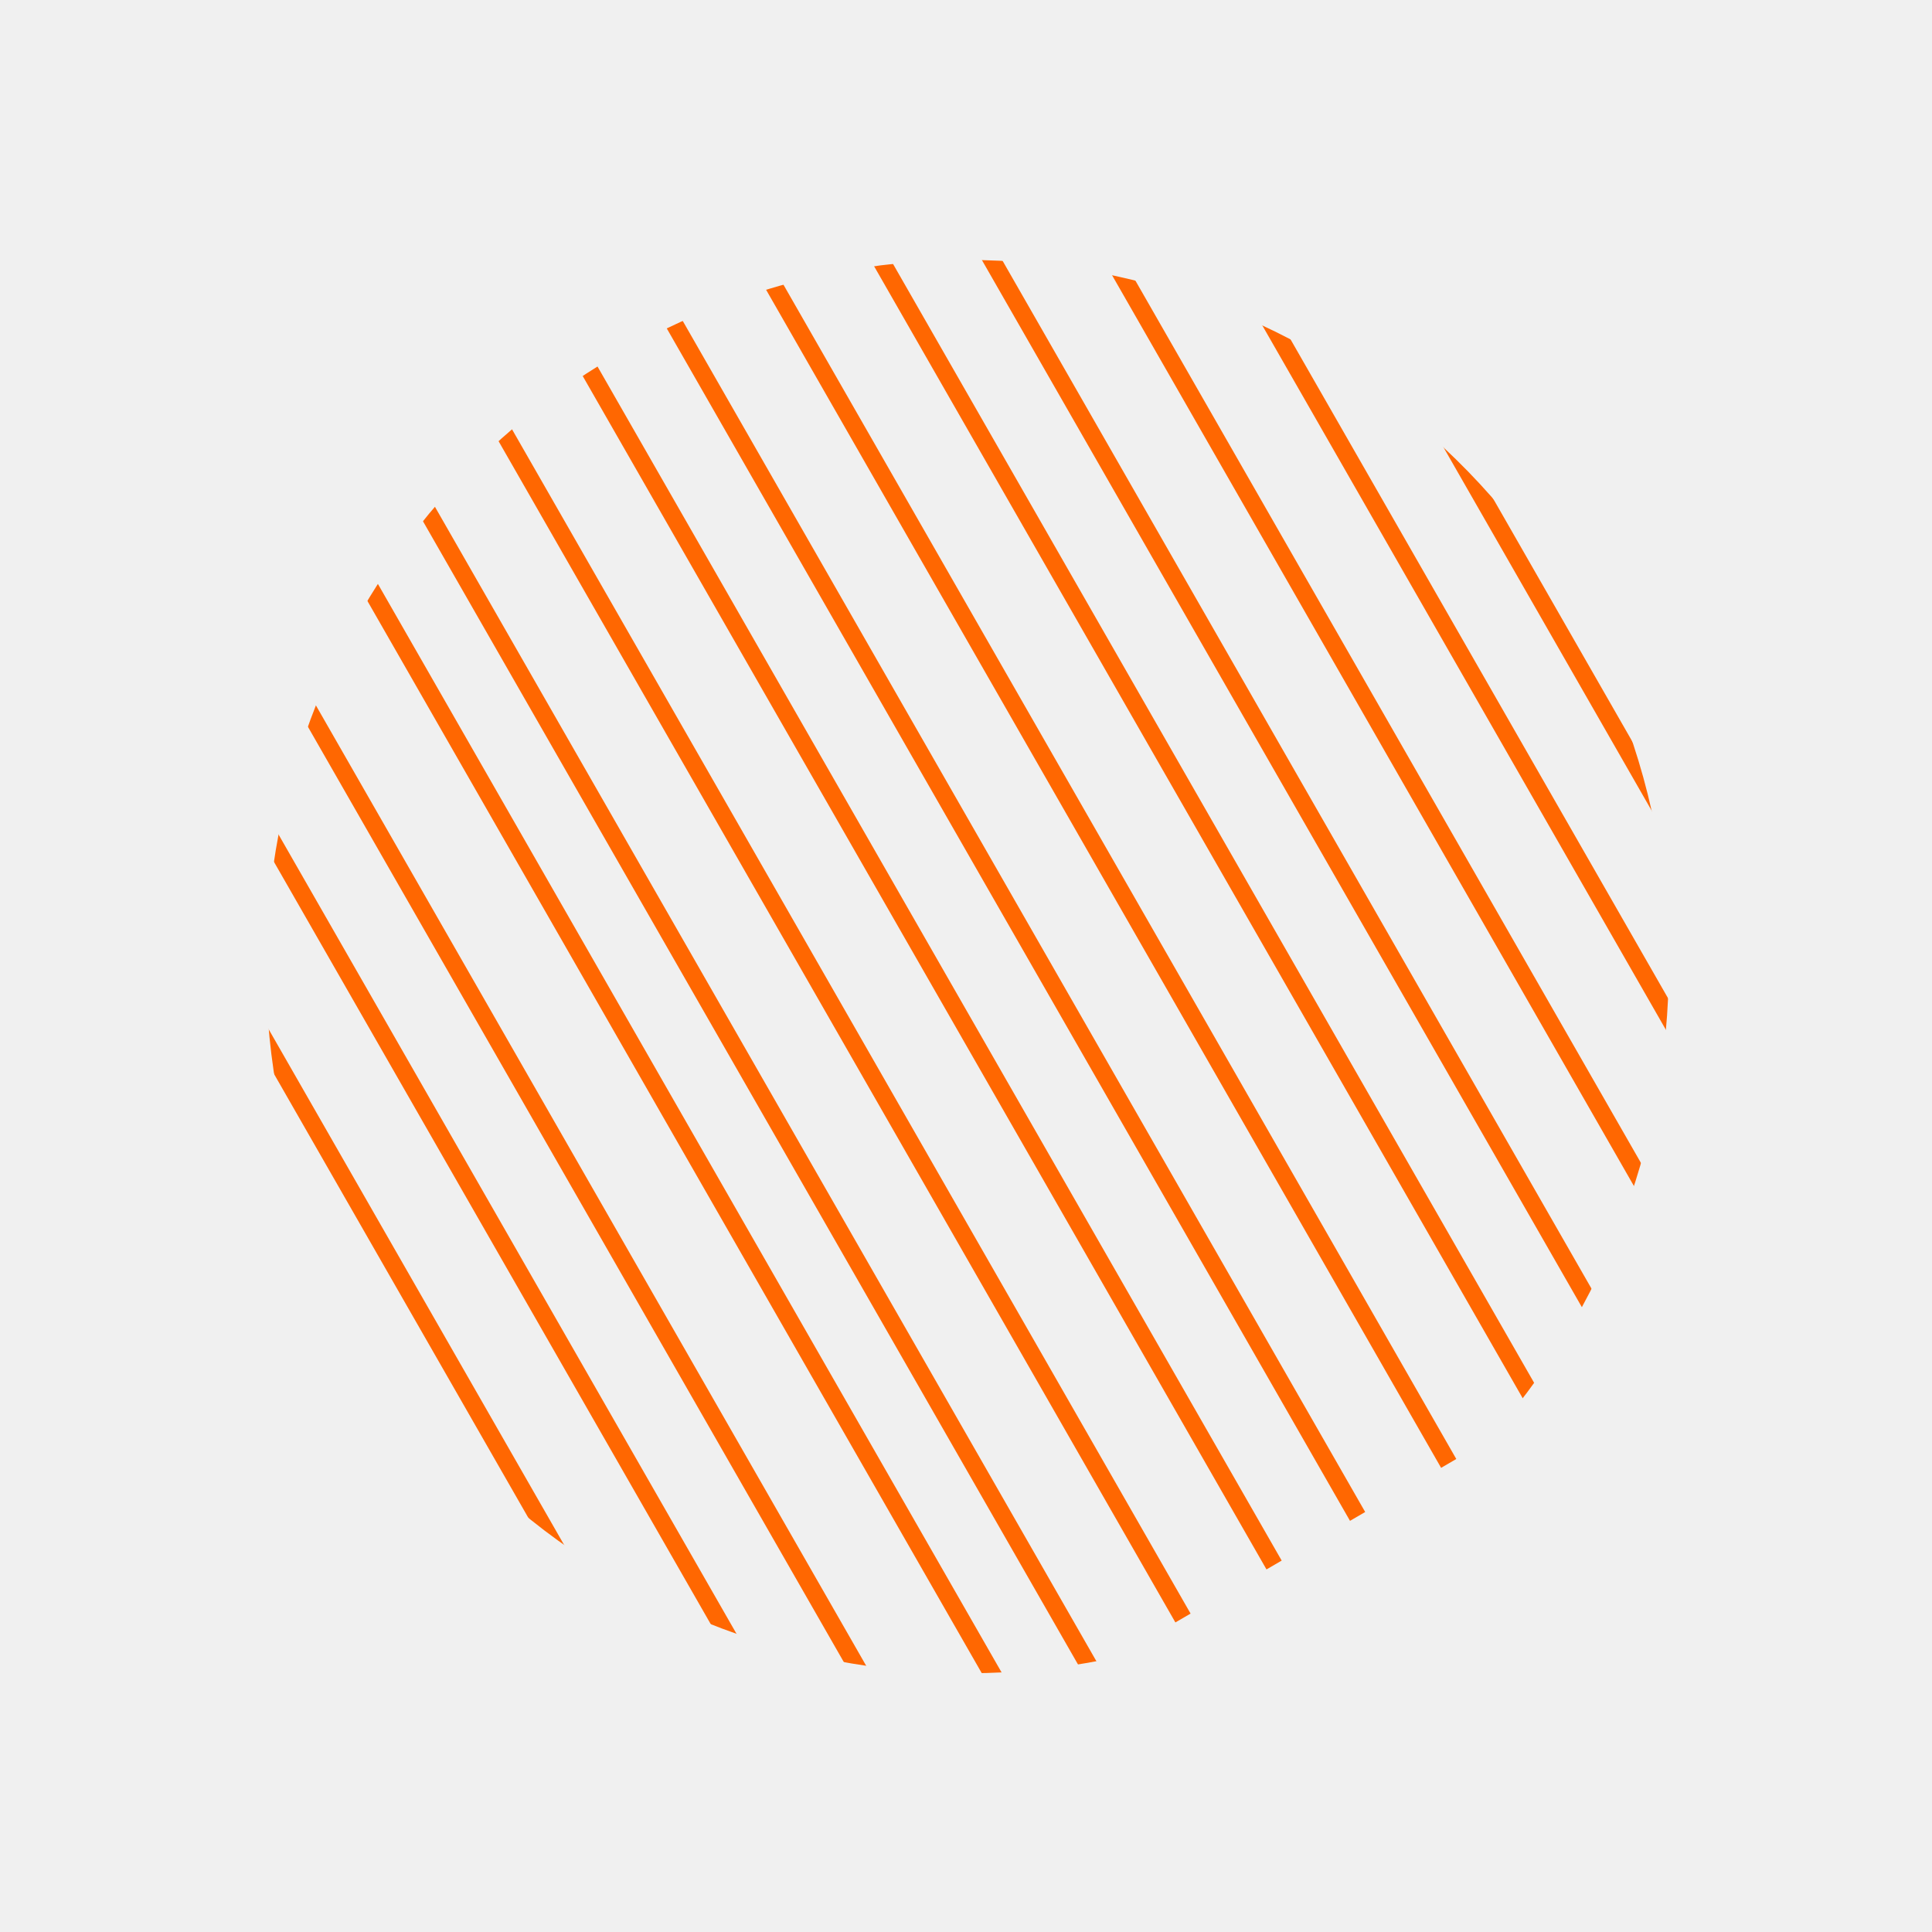
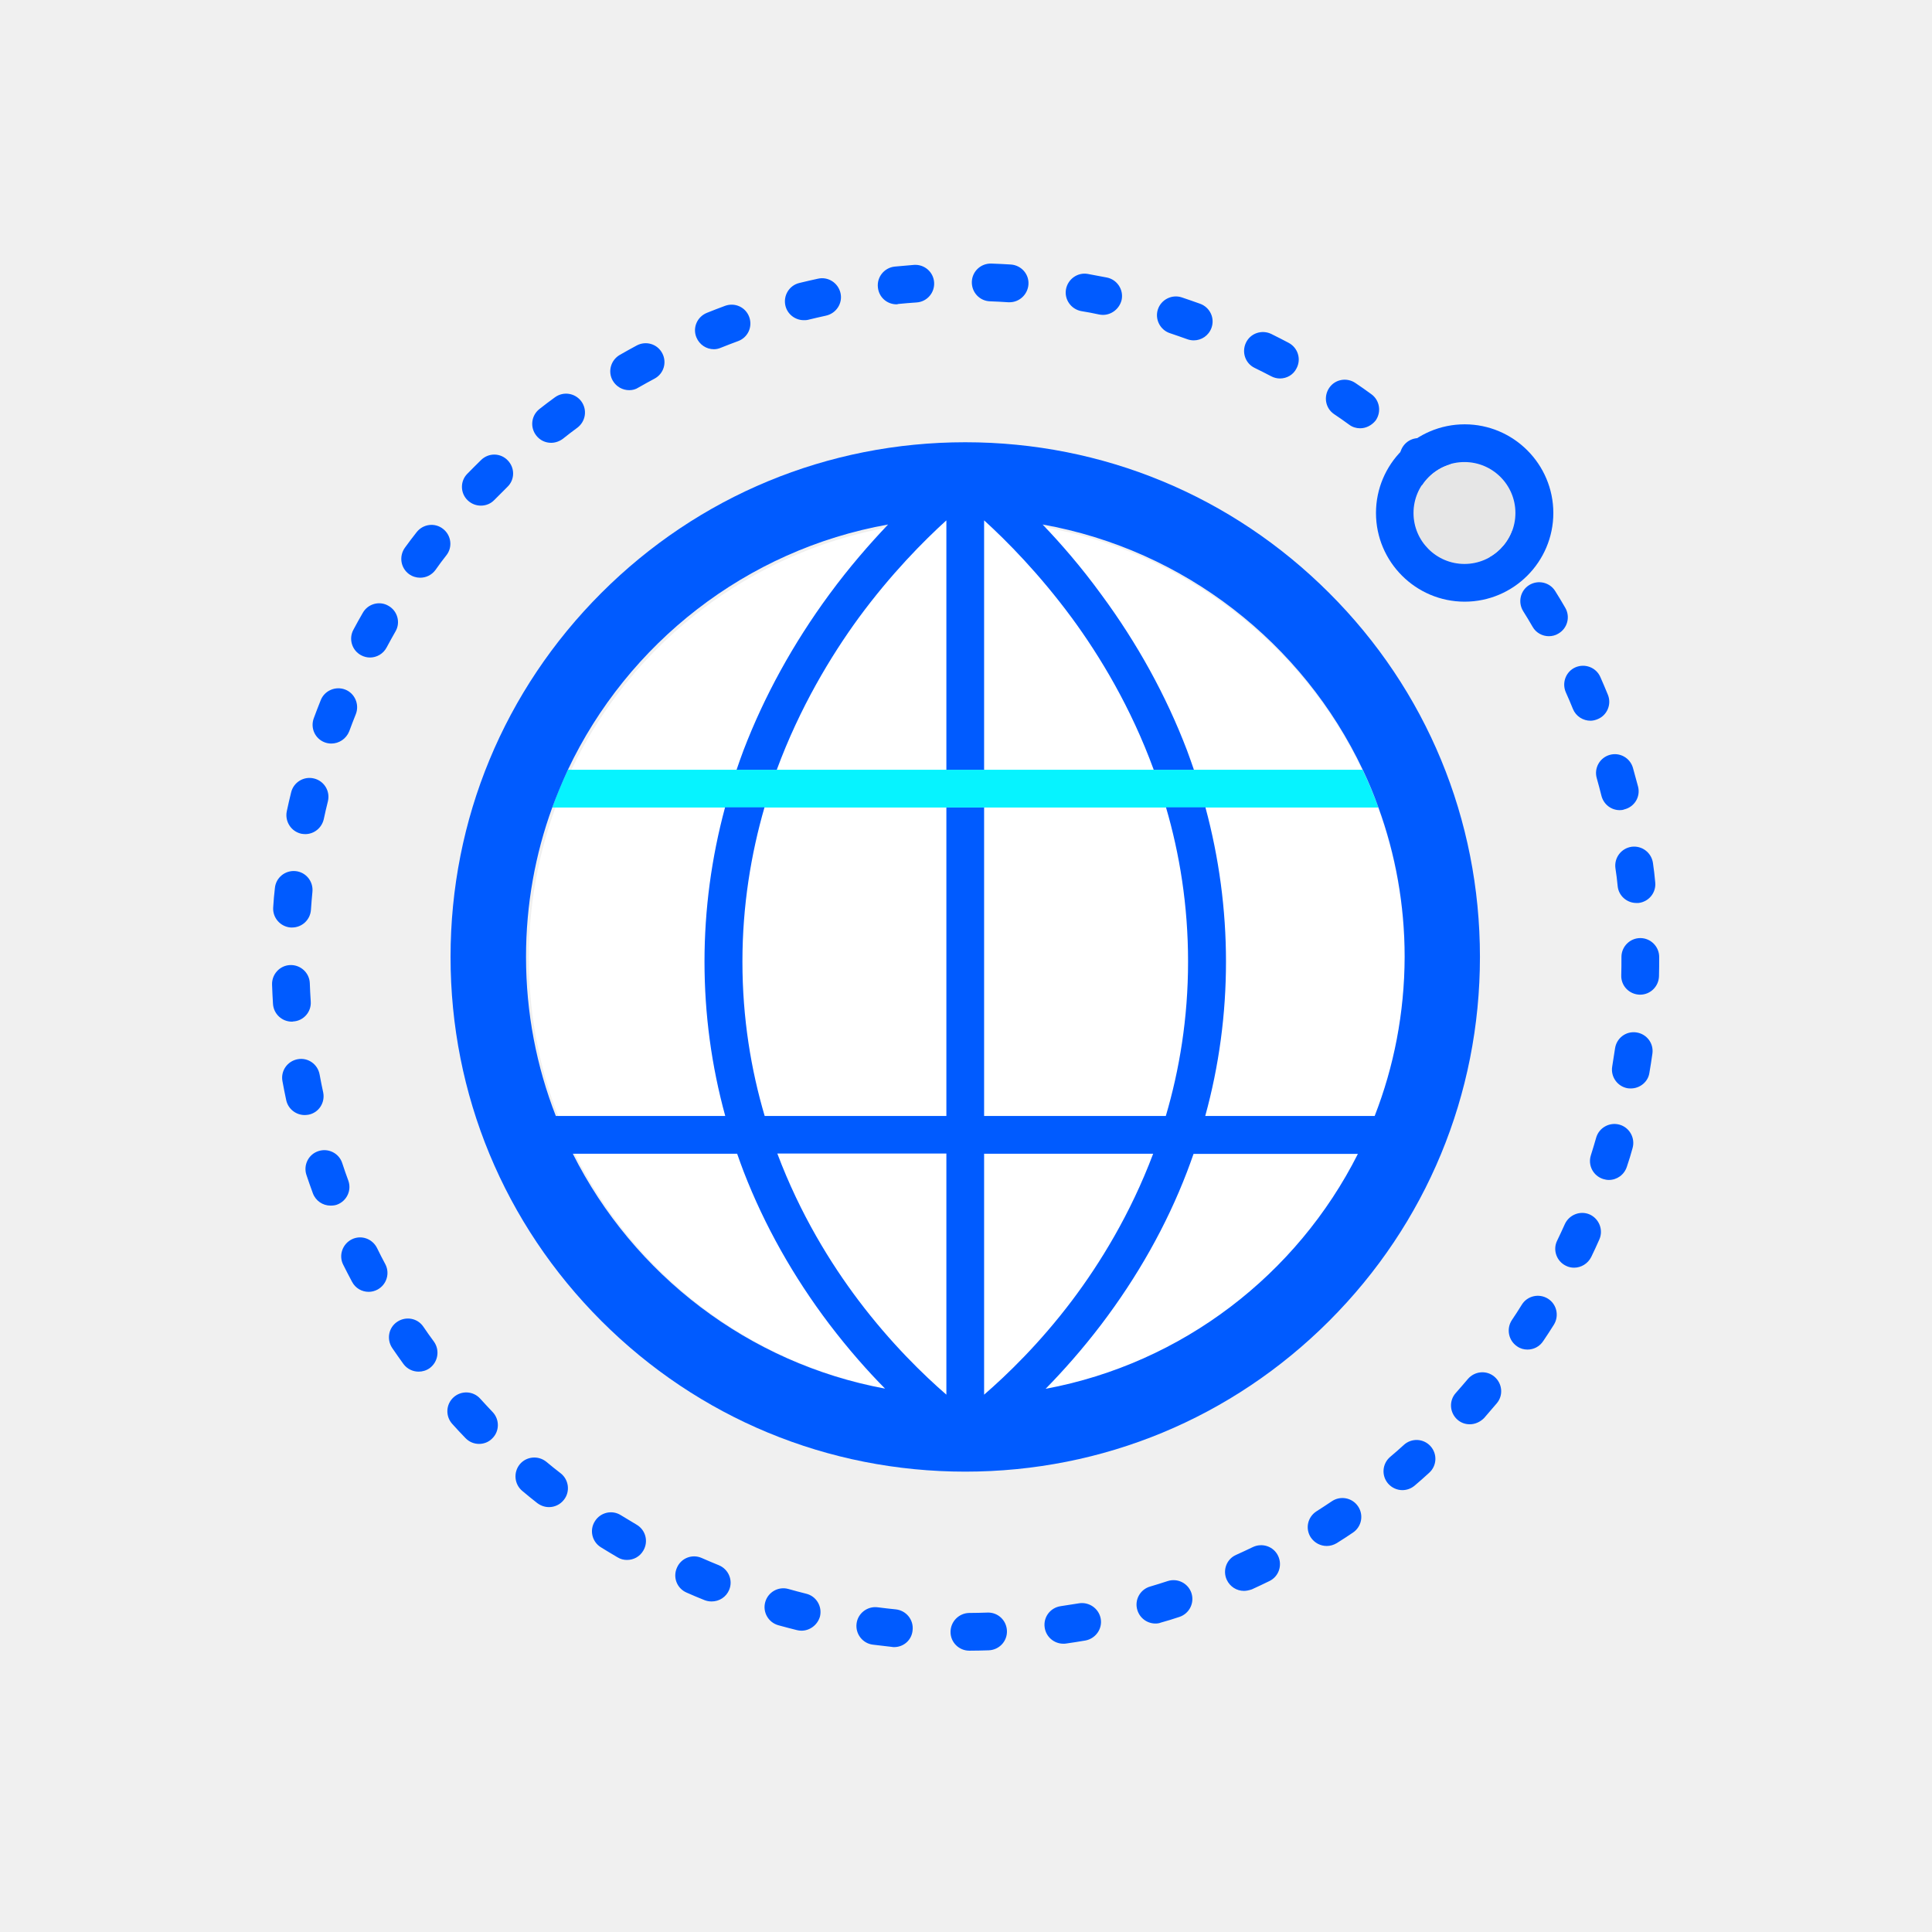
- <svg xmlns="http://www.w3.org/2000/svg" width="158" height="158" viewBox="0 0 158 158" fill="none">
-   <mask id="mask0_1172_115" style="mask-type:alpha" maskUnits="userSpaceOnUse" x="21" y="21" width="116" height="116">
-     <ellipse rx="57.464" ry="57.666" transform="matrix(-0.864369 0.502859 0.497147 0.867666 79.1169 79.0502)" fill="white" />
-   </mask>
-   <g mask="url(#mask0_1172_115)">
-     <rect width="1.437" height="122.541" transform="matrix(-0.864369 0.502859 0.497147 0.867666 101.637 -12.2908)" fill="#FF6701" />
-     <rect width="1.437" height="122.541" transform="matrix(-0.864369 0.502859 0.497147 0.867666 94.1863 -7.9563)" fill="#FF6701" />
-     <rect width="1.437" height="122.541" transform="matrix(-0.864369 0.502859 0.497147 0.867666 87.3567 -3.98315)" fill="#FF6701" />
-     <rect width="1.437" height="122.541" transform="matrix(-0.864369 0.502859 0.497147 0.867666 79.9062 0.351318)" fill="#FF6701" />
-     <rect width="1.437" height="122.541" transform="matrix(-0.864369 0.502859 0.497147 0.867666 72.4556 4.68579)" fill="#FF6701" />
-     <rect width="1.437" height="122.541" transform="matrix(-0.864369 0.502859 0.497147 0.867666 65.626 8.65894)" fill="#FF6701" />
-     <rect width="1.437" height="122.541" transform="matrix(-0.864369 0.502859 0.497147 0.867666 58.1755 12.9934)" fill="#FF6701" />
-     <rect width="1.437" height="122.541" transform="matrix(-0.864369 0.502859 0.497147 0.867666 50.7251 17.3278)" fill="#FF6701" />
-     <rect width="1.437" height="122.541" transform="matrix(-0.864369 0.502859 0.497147 0.867666 43.8955 21.301)" fill="#FF6701" />
-     <rect width="1.437" height="122.541" transform="matrix(-0.864369 0.502859 0.497147 0.867666 36.4451 25.6355)" fill="#FF6701" />
-     <rect width="1.437" height="122.541" transform="matrix(-0.864369 0.502859 0.497147 0.867666 28.9944 29.9698)" fill="#FF6701" />
-     <rect width="1.437" height="122.541" transform="matrix(-0.864369 0.502859 0.497147 0.867666 22.7856 33.5819)" fill="#FF6701" />
-     <rect width="1.437" height="122.541" transform="matrix(-0.864369 0.502859 0.497147 0.867666 14.7144 38.2776)" fill="#FF6701" />
-     <rect width="1.437" height="122.541" transform="matrix(-0.864369 0.502859 0.497147 0.867666 7.88477 42.2507)" fill="#FF6701" />
-     <rect width="1.437" height="122.541" transform="matrix(-0.864369 0.502859 0.497147 0.867666 0.434326 46.5852)" fill="#FF6701" />
-   </g>
+ <svg xmlns="http://www.w3.org/2000/svg" width="800px" height="800px" viewBox="0 0 1024 1024" class="icon" version="1.1">
+   <path d="M512.4 507.9m-232.1 0a232.1 232.1 0 1 0 464.2 0 232.1 232.1 0 1 0-464.2 0Z" fill="#FFFFFF" />
+   <path d="M513.8 874.9c-5.5 0-10-4.4-10-9.9s4.4-10 9.9-10.1c3.2 0 6.5-0.1 9.7-0.2 5.5-0.2 10.1 4.1 10.3 9.7 0.2 5.5-4.1 10.1-9.7 10.3-3.2 0.1-6.7 0.2-10.2 0.2 0.1 0 0.1 0 0 0z m-39.9-1.9c-0.3 0-0.7 0-1.1-0.1l-10.2-1.2c-5.5-0.7-9.3-5.8-8.6-11.2 0.7-5.5 5.8-9.3 11.2-8.6 3.2 0.4 6.4 0.8 9.6 1.1 5.5 0.6 9.5 5.5 8.9 11-0.4 5.2-4.7 9-9.8 9z m89.7-1.8c-4.9 0-9.2-3.6-9.9-8.6-0.8-5.5 3-10.5 8.5-11.3l9.6-1.5c5.4-0.9 10.6 2.7 11.6 8.1s-2.7 10.6-8.1 11.6c-3.4 0.6-6.8 1.1-10.2 1.6-0.5 0.1-1 0.1-1.5 0.1z m-138.8-6.9c-0.8 0-1.6-0.1-2.4-0.3-3.3-0.8-6.6-1.7-9.9-2.6-5.3-1.5-8.4-7-6.9-12.3 1.5-5.3 7-8.4 12.3-6.9 3.1 0.9 6.3 1.7 9.4 2.5 5.4 1.3 8.6 6.8 7.3 12.1-1.3 4.5-5.4 7.5-9.8 7.5z m187.6-3.8c-4.3 0-8.3-2.8-9.6-7.2-1.6-5.3 1.5-10.9 6.8-12.4 3.1-0.9 6.2-1.9 9.3-2.9 5.3-1.7 10.9 1.2 12.6 6.4 1.7 5.3-1.2 10.9-6.4 12.6-3.2 1.1-6.6 2.1-9.8 3-1 0.4-1.9 0.5-2.9 0.5z m-235.2-11.7c-1.3 0-2.5-0.2-3.8-0.7-3.2-1.3-6.4-2.6-9.5-4-5.1-2.2-7.4-8.1-5.1-13.2 2.2-5.1 8.1-7.4 13.2-5.1 3 1.3 6 2.6 9 3.8 5.1 2.1 7.6 7.9 5.5 13-1.6 3.9-5.3 6.2-9.3 6.2z m282.1-5.6c-3.8 0-7.4-2.2-9.1-5.9-2.3-5-0.1-11 5-13.2 2.9-1.3 5.9-2.7 8.8-4.1 5-2.4 11-0.4 13.4 4.6 2.4 5 0.4 11-4.6 13.4-3.1 1.5-6.2 3-9.3 4.4-1.5 0.5-2.9 0.8-4.2 0.8z m-327-16.4c-1.7 0-3.4-0.4-5-1.4-2.9-1.7-5.9-3.5-8.8-5.3-4.7-2.9-6.2-9.1-3.2-13.8 2.9-4.7 9.1-6.2 13.8-3.2 2.8 1.7 5.6 3.4 8.3 5 4.8 2.8 6.4 8.9 3.6 13.7-1.9 3.3-5.2 5-8.7 5z m370.9-7.4c-3.3 0-6.5-1.6-8.5-4.6-3-4.7-1.6-10.8 3.1-13.8 2.7-1.7 5.4-3.5 8.1-5.3a9.99 9.99 0 0 1 13.9 2.7 9.99 9.99 0 0 1-2.7 13.9c-2.8 1.9-5.7 3.8-8.6 5.6-1.7 1-3.5 1.5-5.3 1.5zM291 798.8c-2.2 0-4.3-0.7-6.2-2.1-2.7-2.1-5.4-4.3-8-6.5-4.2-3.5-4.8-9.8-1.3-14.1 3.5-4.2 9.8-4.8 14.1-1.3 2.5 2.1 5 4.1 7.6 6.1 4.3 3.4 5.1 9.7 1.7 14-2 2.6-5 3.9-7.9 3.9z m452.3-9c-2.8 0-5.6-1.2-7.6-3.5-3.6-4.2-3.1-10.5 1.1-14.1 2.5-2.1 4.9-4.2 7.3-6.4 4.1-3.7 10.4-3.4 14.1 0.7 3.7 4.1 3.4 10.4-0.7 14.1-2.5 2.3-5.1 4.6-7.7 6.8-1.9 1.6-4.2 2.4-6.5 2.4z m-489.4-24.5c-2.6 0-5.2-1-7.2-3.1-2.4-2.4-4.7-5-7-7.5-3.7-4.1-3.4-10.4 0.7-14.1 4.1-3.7 10.4-3.4 14.1 0.7 2.2 2.4 4.4 4.8 6.6 7.1 3.8 4 3.7 10.3-0.3 14.1-1.9 1.9-4.4 2.8-6.9 2.8zM779 754.9c-2.4 0-4.7-0.8-6.6-2.5-4.1-3.7-4.5-10-0.8-14.1 2.1-2.4 4.3-4.9 6.4-7.4 3.6-4.2 9.9-4.8 14.1-1.2s4.8 9.9 1.2 14.1c-2.2 2.6-4.5 5.2-6.7 7.8-2.1 2.1-4.8 3.3-7.6 3.3zM221.9 727c-3.1 0-6.1-1.4-8.1-4.1-2-2.8-4-5.6-5.9-8.4-3.1-4.6-2-10.8 2.6-13.9 4.6-3.1 10.8-2 13.9 2.6 1.8 2.7 3.7 5.3 5.6 7.9 3.2 4.5 2.2 10.7-2.2 14-1.8 1.3-3.9 1.9-5.9 1.9z m587.7-11.7c-1.9 0-3.8-0.5-5.5-1.7-4.6-3.1-5.8-9.3-2.8-13.9 1.8-2.7 3.6-5.4 5.3-8.2 2.9-4.7 9.1-6.1 13.8-3.2 4.7 2.9 6.1 9.1 3.2 13.8-1.8 2.9-3.7 5.8-5.6 8.6-2 3.1-5.2 4.6-8.4 4.6z m-614.2-30.6c-3.6 0-7-1.9-8.8-5.3-1.6-3-3.2-6.1-4.7-9.1-2.5-4.9-0.4-10.9 4.5-13.4 5-2.5 10.9-0.4 13.4 4.5 1.4 2.9 2.9 5.8 4.4 8.6 2.6 4.9 0.7 10.9-4.1 13.5-1.5 0.8-3.1 1.2-4.7 1.2z m638.9-12.8c-1.5 0-2.9-0.3-4.3-1-5-2.4-7.1-8.4-4.7-13.3 1.4-2.9 2.8-5.9 4.1-8.8 2.3-5 8.2-7.3 13.2-5.1 5 2.3 7.3 8.2 5.1 13.2-1.4 3.1-2.8 6.3-4.3 9.3-1.8 3.6-5.4 5.7-9.1 5.7zM175.2 639c-4.1 0-7.9-2.5-9.4-6.6-1.2-3.2-2.3-6.5-3.4-9.7-1.7-5.2 1.1-10.9 6.4-12.6 5.2-1.7 10.9 1.1 12.6 6.4 1 3.1 2.1 6.2 3.2 9.2 1.9 5.2-0.8 10.9-6 12.8-1.1 0.4-2.3 0.5-3.4 0.5z m677.5-13.6c-1 0-2-0.2-3-0.5-5.3-1.7-8.2-7.3-6.5-12.6 1-3.1 1.9-6.2 2.8-9.3 1.5-5.3 7.1-8.4 12.4-6.9 5.3 1.5 8.4 7.1 6.9 12.4-0.9 3.3-1.9 6.6-3 9.8-1.4 4.4-5.3 7.1-9.6 7.1zM161.5 591c-4.6 0-8.8-3.2-9.8-7.9-0.7-3.3-1.4-6.7-2-10.1-1-5.4 2.6-10.6 8.1-11.6 5.4-1 10.6 2.6 11.6 8.1 0.6 3.2 1.2 6.4 1.9 9.5 1.1 5.4-2.3 10.7-7.7 11.8-0.7 0.1-1.4 0.2-2.1 0.2z m702.9-14.1c-0.5 0-1.1 0-1.7-0.1-5.4-0.9-9.1-6.1-8.2-11.5l1.5-9.6c0.8-5.5 5.8-9.3 11.3-8.5 5.5 0.8 9.3 5.8 8.5 11.3-0.5 3.4-1 6.8-1.6 10.2-0.7 4.7-5 8.2-9.8 8.2z m-709.7-35.4c-5.2 0-9.6-4-10-9.3-0.2-3.4-0.4-6.9-0.5-10.3-0.2-5.5 4.1-10.2 9.6-10.4 5.5-0.2 10.2 4.1 10.4 9.6 0.1 3.2 0.3 6.5 0.5 9.7 0.4 5.5-3.8 10.3-9.3 10.6-0.3 0.1-0.5 0.1-0.7 0.1z m714.6-14.3h-0.3c-5.5-0.2-9.9-4.7-9.7-10.3 0.1-3.2 0.1-6.5 0.1-9.7 0-5.5 4.5-10 10-10s10 4.5 10 10c0 3.4 0 6.9-0.1 10.3-0.2 5.4-4.6 9.7-10 9.7z m-714.5-35.6h-0.7c-5.5-0.4-9.7-5.2-9.3-10.7 0.2-3.4 0.5-6.8 0.9-10.2 0.5-5.5 5.4-9.5 10.9-9s9.5 5.4 9 10.9c-0.3 3.2-0.6 6.5-0.8 9.7-0.4 5.3-4.8 9.3-10 9.3z m712.5-13c-5 0-9.4-3.8-9.9-8.9-0.3-3.2-0.7-6.4-1.2-9.6-0.7-5.5 3.1-10.5 8.6-11.3 5.5-0.7 10.5 3.1 11.3 8.6 0.5 3.4 0.9 6.8 1.2 10.2 0.6 5.5-3.4 10.4-8.9 11h-1.1z m-705.5-36.5c-0.7 0-1.4-0.1-2.1-0.2-5.4-1.2-8.8-6.5-7.7-11.9 0.7-3.4 1.5-6.7 2.3-10 1.3-5.4 6.7-8.7 12.1-7.4 5.4 1.3 8.7 6.7 7.4 12.1-0.8 3.1-1.5 6.3-2.2 9.5-1.1 4.7-5.2 7.9-9.8 7.9z m696.7-12.7c-4.5 0-8.5-3-9.7-7.6-0.8-3.1-1.6-6.3-2.5-9.4-1.5-5.3 1.6-10.8 6.9-12.3 5.3-1.5 10.8 1.6 12.3 6.9l2.7 9.9c1.4 5.4-1.9 10.8-7.3 12.1-0.7 0.3-1.5 0.4-2.4 0.4z m-682.9-35.3c-1.1 0-2.3-0.2-3.4-0.6-5.2-1.9-7.8-7.6-5.9-12.8 1.2-3.2 2.4-6.4 3.7-9.6 2-5.1 7.9-7.6 13-5.6s7.6 7.9 5.6 13c-1.2 3-2.4 6.1-3.5 9.1-1.6 4-5.4 6.5-9.5 6.5zM843 382c-3.9 0-7.7-2.3-9.3-6.2-1.2-3-2.5-6-3.8-8.9-2.2-5.1 0.1-11 5.1-13.2 5.1-2.2 11 0.1 13.2 5.1 1.4 3.1 2.7 6.3 4 9.4 2.1 5.1-0.4 11-5.5 13-1.2 0.5-2.5 0.8-3.7 0.8z m-646.9-33.5c-1.6 0-3.2-0.4-4.7-1.2-4.9-2.6-6.7-8.7-4.1-13.5 1.6-3 3.3-6.1 5-9 2.7-4.8 8.9-6.5 13.6-3.7 4.8 2.7 6.5 8.9 3.7 13.6-1.6 2.8-3.2 5.7-4.7 8.5-1.8 3.4-5.3 5.3-8.8 5.3z m624.8-11.3c-3.4 0-6.8-1.8-8.6-5-1.6-2.8-3.3-5.6-5-8.3-2.9-4.7-1.5-10.9 3.2-13.8 4.7-2.9 10.9-1.5 13.8 3.2 1.8 2.9 3.6 5.8 5.3 8.8 2.8 4.8 1.2 10.9-3.6 13.7-1.6 1-3.4 1.4-5.1 1.4z m-598.2-31c-2 0-4.1-0.6-5.9-1.9-4.5-3.3-5.4-9.5-2.2-14 2-2.8 4.1-5.5 6.2-8.2 3.4-4.4 9.7-5.2 14-1.8 4.4 3.4 5.2 9.7 1.8 14-2 2.5-3.9 5.1-5.8 7.8-2 2.7-5 4.1-8.1 4.1z m570.1-10.3c-3 0-5.9-1.3-7.9-3.8s-4-5.1-6.1-7.5c-3.5-4.2-3-10.5 1.3-14.1 4.2-3.5 10.5-3 14.1 1.3 2.2 2.6 4.4 5.3 6.5 8 3.4 4.3 2.7 10.6-1.7 14-1.8 1.4-4 2.1-6.2 2.1zM254.9 268c-2.5 0-5-0.9-7-2.8-4-3.8-4.1-10.2-0.2-14.1 2.4-2.4 4.8-4.9 7.3-7.3 4-3.9 10.3-3.8 14.1 0.2 3.9 4 3.8 10.3-0.2 14.1L262 265c-1.9 2-4.5 3-7.1 3z m504.3-9c-2.5 0-5-0.9-6.9-2.8-2.3-2.2-4.7-4.5-7.1-6.6-4.1-3.7-4.4-10-0.7-14.1s10-4.4 14.1-0.7c2.5 2.3 5.1 4.7 7.5 7 4 3.8 4.1 10.2 0.3 14.1-1.9 2-4.5 3.1-7.2 3.1z m-467.1-24.3c-3 0-5.9-1.3-7.9-3.9-3.4-4.4-2.6-10.6 1.7-14 2.7-2.1 5.4-4.2 8.2-6.2 4.5-3.3 10.7-2.3 14 2.1 3.3 4.5 2.3 10.7-2.1 14-2.6 1.9-5.2 3.9-7.7 5.9-1.9 1.4-4.1 2.1-6.2 2.1z m428.8-7.7c-2 0-4.1-0.6-5.8-1.9-2.6-1.9-5.3-3.8-8-5.6-4.6-3.1-5.7-9.3-2.6-13.9s9.3-5.7 13.9-2.6c2.8 1.9 5.7 3.9 8.4 5.9 4.5 3.2 5.5 9.5 2.3 14-2.1 2.6-5.1 4.1-8.2 4.1z m-387.4-20.2c-3.5 0-6.8-1.8-8.7-5-2.8-4.8-1.1-10.9 3.7-13.7 3-1.7 6-3.4 9-5 4.9-2.6 10.9-0.8 13.5 4.1 2.6 4.9 0.8 10.9-4.1 13.5-2.8 1.5-5.7 3.1-8.5 4.7-1.5 1-3.2 1.4-4.9 1.4z m344.9-6.2c-1.6 0-3.2-0.4-4.7-1.2-2.9-1.5-5.8-3-8.7-4.4-5-2.4-7-8.4-4.6-13.4 2.4-5 8.4-7 13.4-4.6 3.1 1.5 6.1 3.1 9.2 4.7 4.9 2.6 6.8 8.6 4.2 13.5-1.7 3.5-5.2 5.4-8.8 5.4z m-300-15.5c-4 0-7.7-2.4-9.3-6.3-2.1-5.1 0.4-10.9 5.6-13 3.2-1.3 6.4-2.5 9.6-3.7 5.2-1.9 10.9 0.7 12.8 5.9 1.9 5.2-0.7 10.9-5.9 12.8-3 1.1-6.1 2.3-9.1 3.5-1.2 0.5-2.4 0.8-3.7 0.8z m254.3-4.7c-1.1 0-2.3-0.2-3.4-0.6-3.1-1.1-6.2-2.2-9.2-3.2-5.2-1.7-8.1-7.4-6.4-12.6 1.7-5.2 7.4-8.1 12.6-6.4 3.2 1.1 6.5 2.2 9.8 3.4 5.2 1.9 7.9 7.6 6 12.8-1.5 4.1-5.3 6.6-9.4 6.6zM426 169.7c-4.5 0-8.6-3.1-9.7-7.6-1.3-5.4 2-10.8 7.3-12.1 3.3-0.8 6.7-1.6 10-2.3 5.4-1.2 10.7 2.3 11.9 7.7 1.2 5.4-2.3 10.7-7.7 11.9-3.1 0.7-6.3 1.4-9.5 2.2-0.7 0.2-1.6 0.2-2.3 0.2z m158.6-2.8c-0.7 0-1.4-0.1-2-0.2-3.1-0.7-6.4-1.3-9.5-1.8-5.4-1-9.1-6.2-8.1-11.6 1-5.4 6.2-9.1 11.6-8.1 3.4 0.6 6.8 1.3 10.1 1.9 5.4 1.1 8.9 6.4 7.8 11.8-1.1 4.7-5.3 8-9.9 8z m-109.4-5.6c-5.1 0-9.4-3.8-9.9-9-0.6-5.5 3.4-10.4 8.9-11l10.2-0.9c5.5-0.4 10.3 3.7 10.7 9.2s-3.7 10.3-9.2 10.7c-3.2 0.2-6.5 0.5-9.7 0.8-0.4 0.1-0.7 0.2-1 0.2z m59.9-1.1h-0.7c-3.2-0.2-6.5-0.4-9.7-0.5-5.5-0.2-9.8-4.8-9.6-10.4 0.2-5.5 4.8-9.8 10.4-9.6 3.4 0.1 6.9 0.3 10.3 0.5 5.5 0.4 9.7 5.1 9.3 10.6-0.4 5.3-4.8 9.4-10 9.4z" fill="#005BFF" />
+   <path d="M776.3 244.9c-14.9 0-27 12.1-27 27s12.1 27 27 27 27-12.1 27-27-12.1-27-27-27z" fill="#E6E6E6" />
+   <path d="M776.3 224.9c-25.9 0-47 21.1-47 47s21.1 47 47 47 47-21.1 47-47-21.1-47-47-47z m-27.1 47c0-14.9 12.1-27 27-27s27 12.1 27 27-12.1 27-27 27-27-12.1-27-27z" fill="#005BFF" />
+   <path d="M722.2 408H301c-3.1 6.5-5.9 13.2-8.3 20h437.9c-2.5-6.8-5.3-13.5-8.4-20z" fill="#06F3FF" />
+   <path d="M704.5 314.3c-51.5-51.5-120-79.9-192.9-79.9s-141.4 28.4-192.9 79.9-79.9 120-79.9 192.9 28.4 141.4 79.9 192.9c51.5 51.5 120 79.9 192.9 79.9s141.4-28.4 192.9-79.9c51.5-51.5 79.9-120 79.9-192.9s-28.3-141.4-79.9-192.9zM303.6 611.5h87.1c1.1 3.2 2.3 6.4 3.5 9.6 11 28.4 26.3 55.6 45.4 80.8 10.2 13.4 20.3 24.8 29.5 34.1-72.5-13.4-133.3-60.5-165.5-124.5z m198 127.7c-12-10.4-29.4-27.2-46.6-50-14.7-19.5-30.9-45.6-43-77.8h89.6v127.8z m20 0V611.5h89.6c-12.1 32.1-28.3 58.3-43 77.8-17.2 22.8-34.6 39.5-46.6 49.9z m32.6-3.1c9.2-9.4 19.3-20.7 29.5-34.1 19.2-25.3 34.5-52.4 45.4-80.8 1.2-3.2 2.4-6.4 3.5-9.6h87.1c-32.2 63.9-93 111-165.5 124.5z m174.4-144.6h-89.8c7.3-26.5 11-53.9 11-81.8 0-27.7-3.7-55.1-10.9-81.8H618c7.2 24.6 11.7 51.9 11.7 81.8 0 30-4.6 57.4-11.8 81.8h-96.3V428h-20v163.5h-96.3c-7.2-24.4-11.8-51.7-11.8-81.8 0-29.8 4.6-57.2 11.7-81.8h-20.9c-7.2 26.7-10.9 54.1-10.9 81.8 0 27.9 3.7 55.2 11 81.8h-89.8c-10.2-26.2-15.8-54.6-15.8-84.3 0-27.8 4.9-54.5 13.9-79.2 2.5-6.8 5.3-13.5 8.3-20 31.7-67 94.5-116.6 169.7-130-9.6 10.1-20.4 22.4-31.2 37.1-19.1 26-34.4 53.8-45.4 82.5-1.3 3.4-2.5 6.9-3.7 10.4h21.3c12.2-33 28.6-60.2 43.4-80.5 17.2-23.4 34.5-40.8 46.5-51.7V408h20V275.8c12 10.9 29.3 28.4 46.5 51.7 14.9 20.3 31.3 47.4 43.4 80.5h21.3c-1.2-3.5-2.4-6.9-3.7-10.4-11-28.8-26.2-56.5-45.4-82.5-10.7-14.7-21.5-27.1-31.1-37.1 75.2 13.4 138 63 169.7 130 3.1 6.5 5.9 13.2 8.3 20 9 24.7 13.9 51.4 13.9 79.2-0.1 29.7-5.7 58.2-15.9 84.3z" fill="#005BFF" />
</svg>
